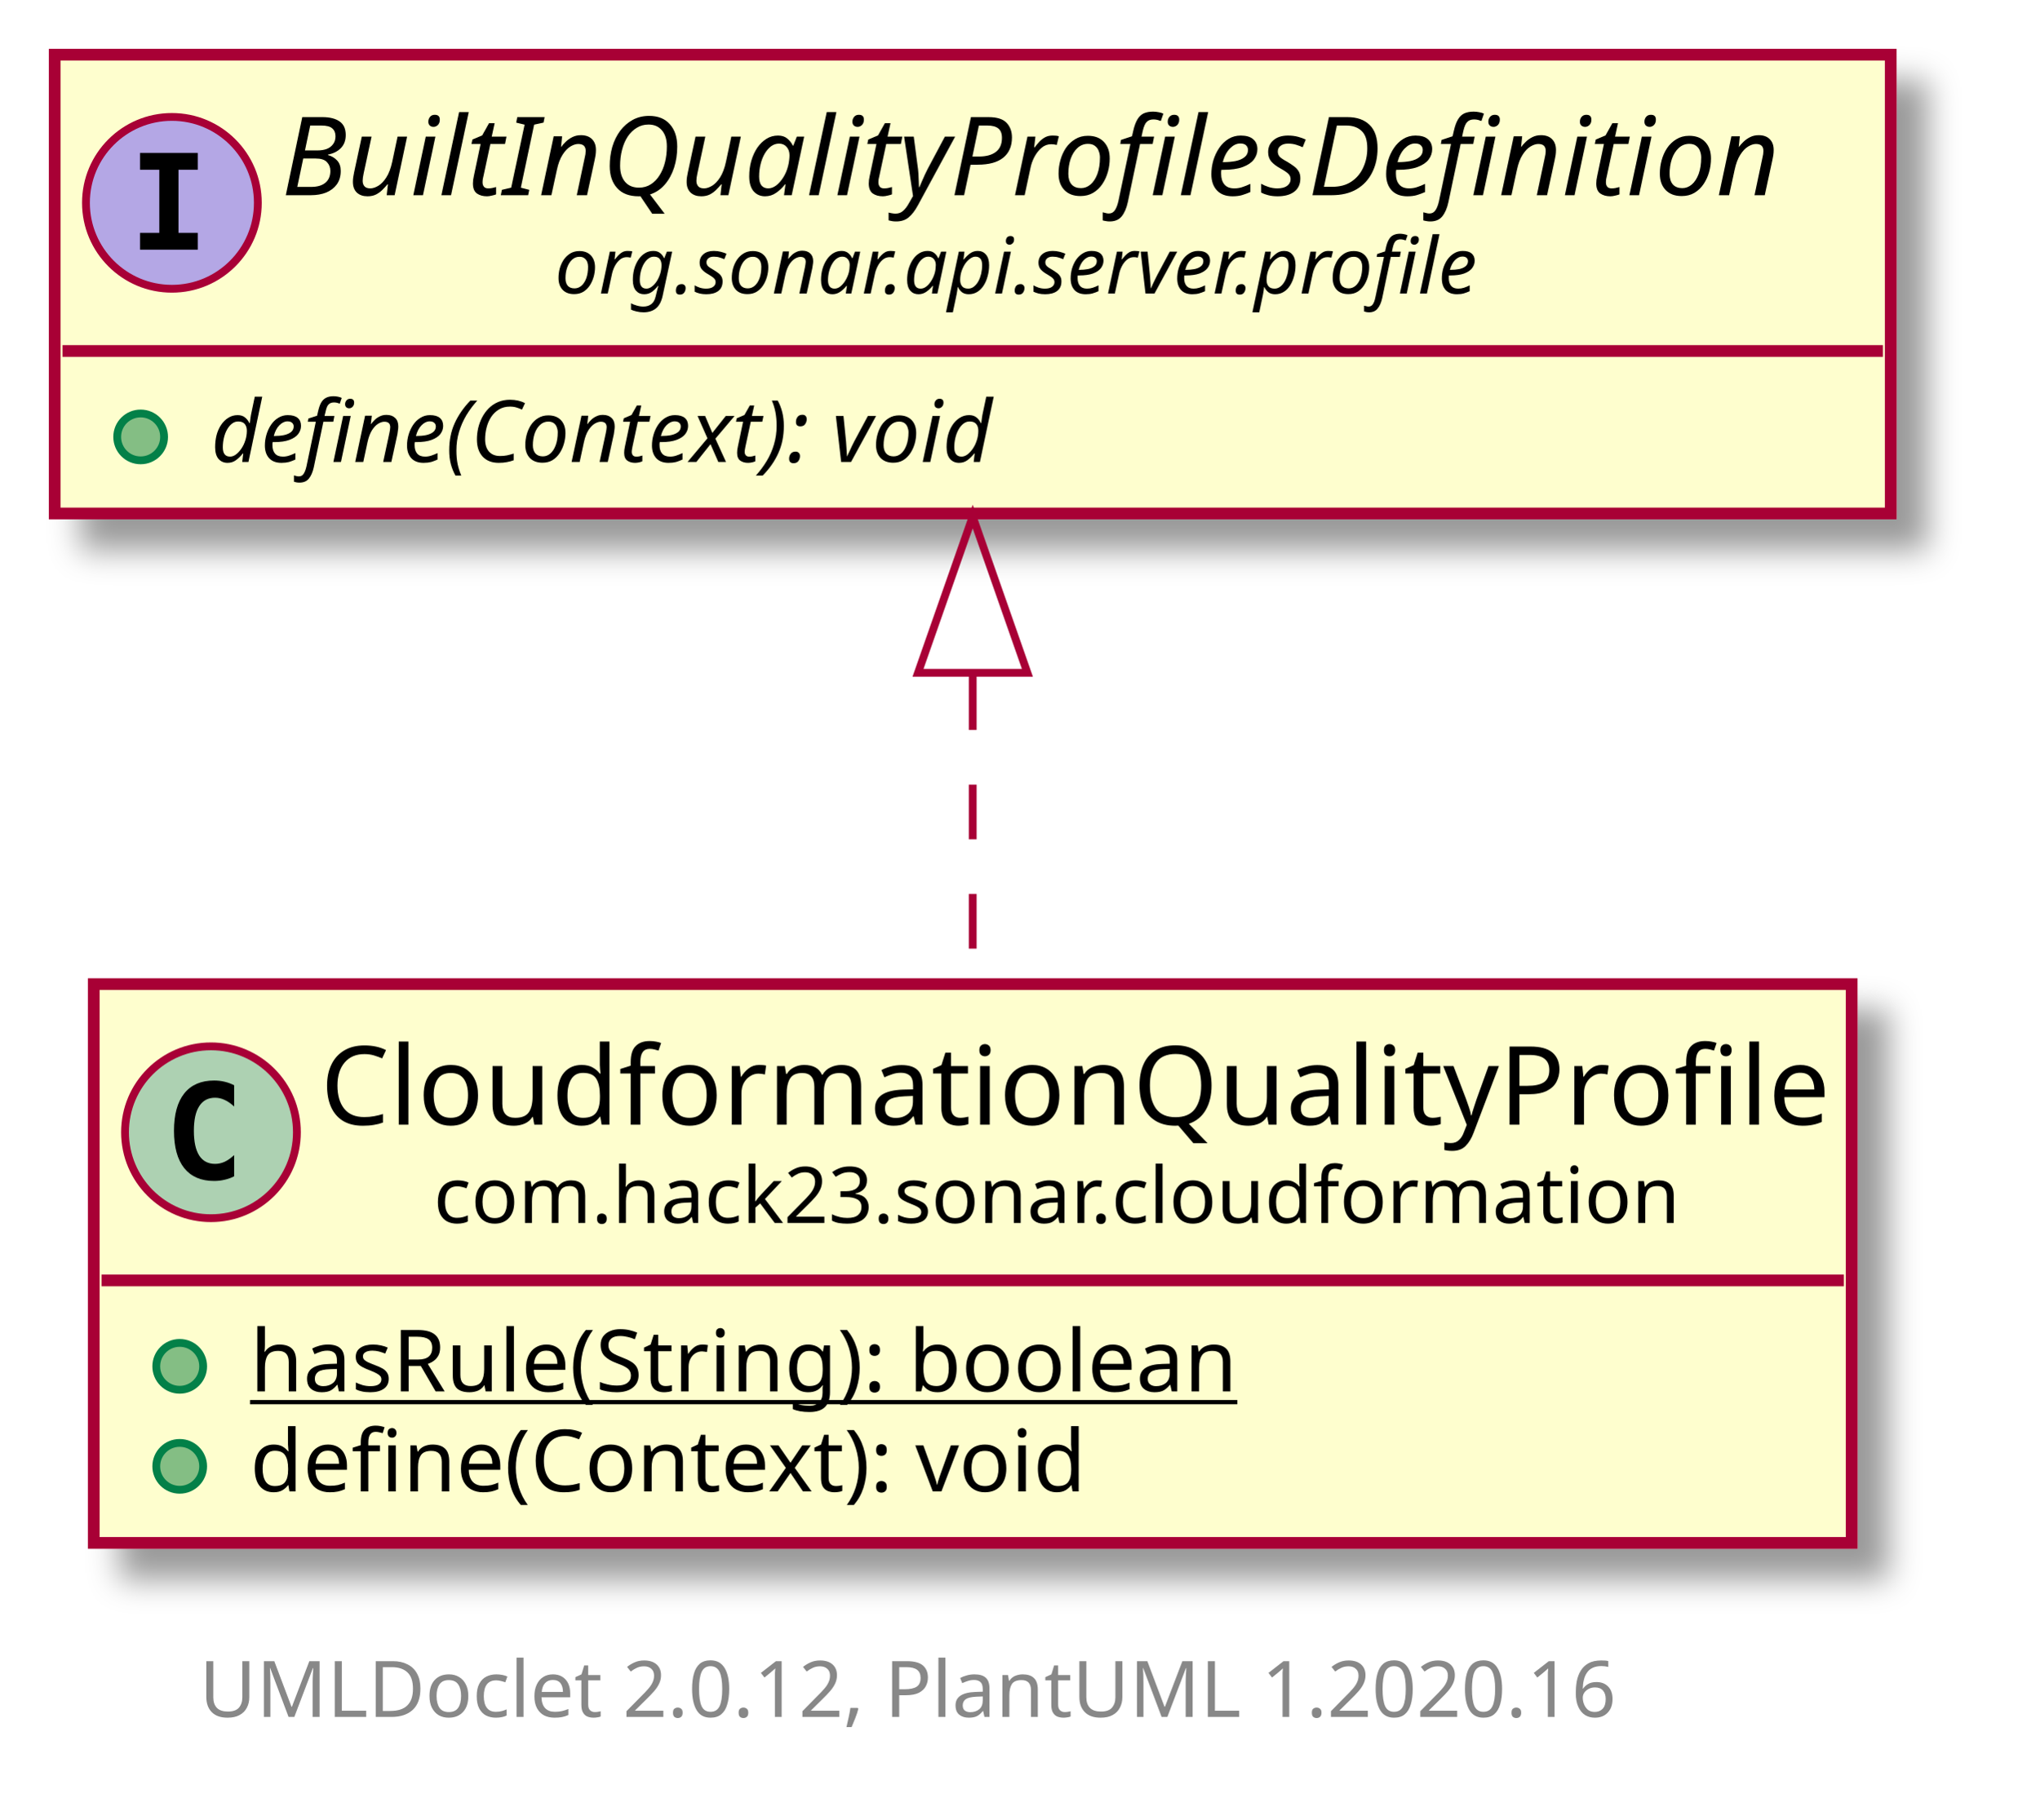
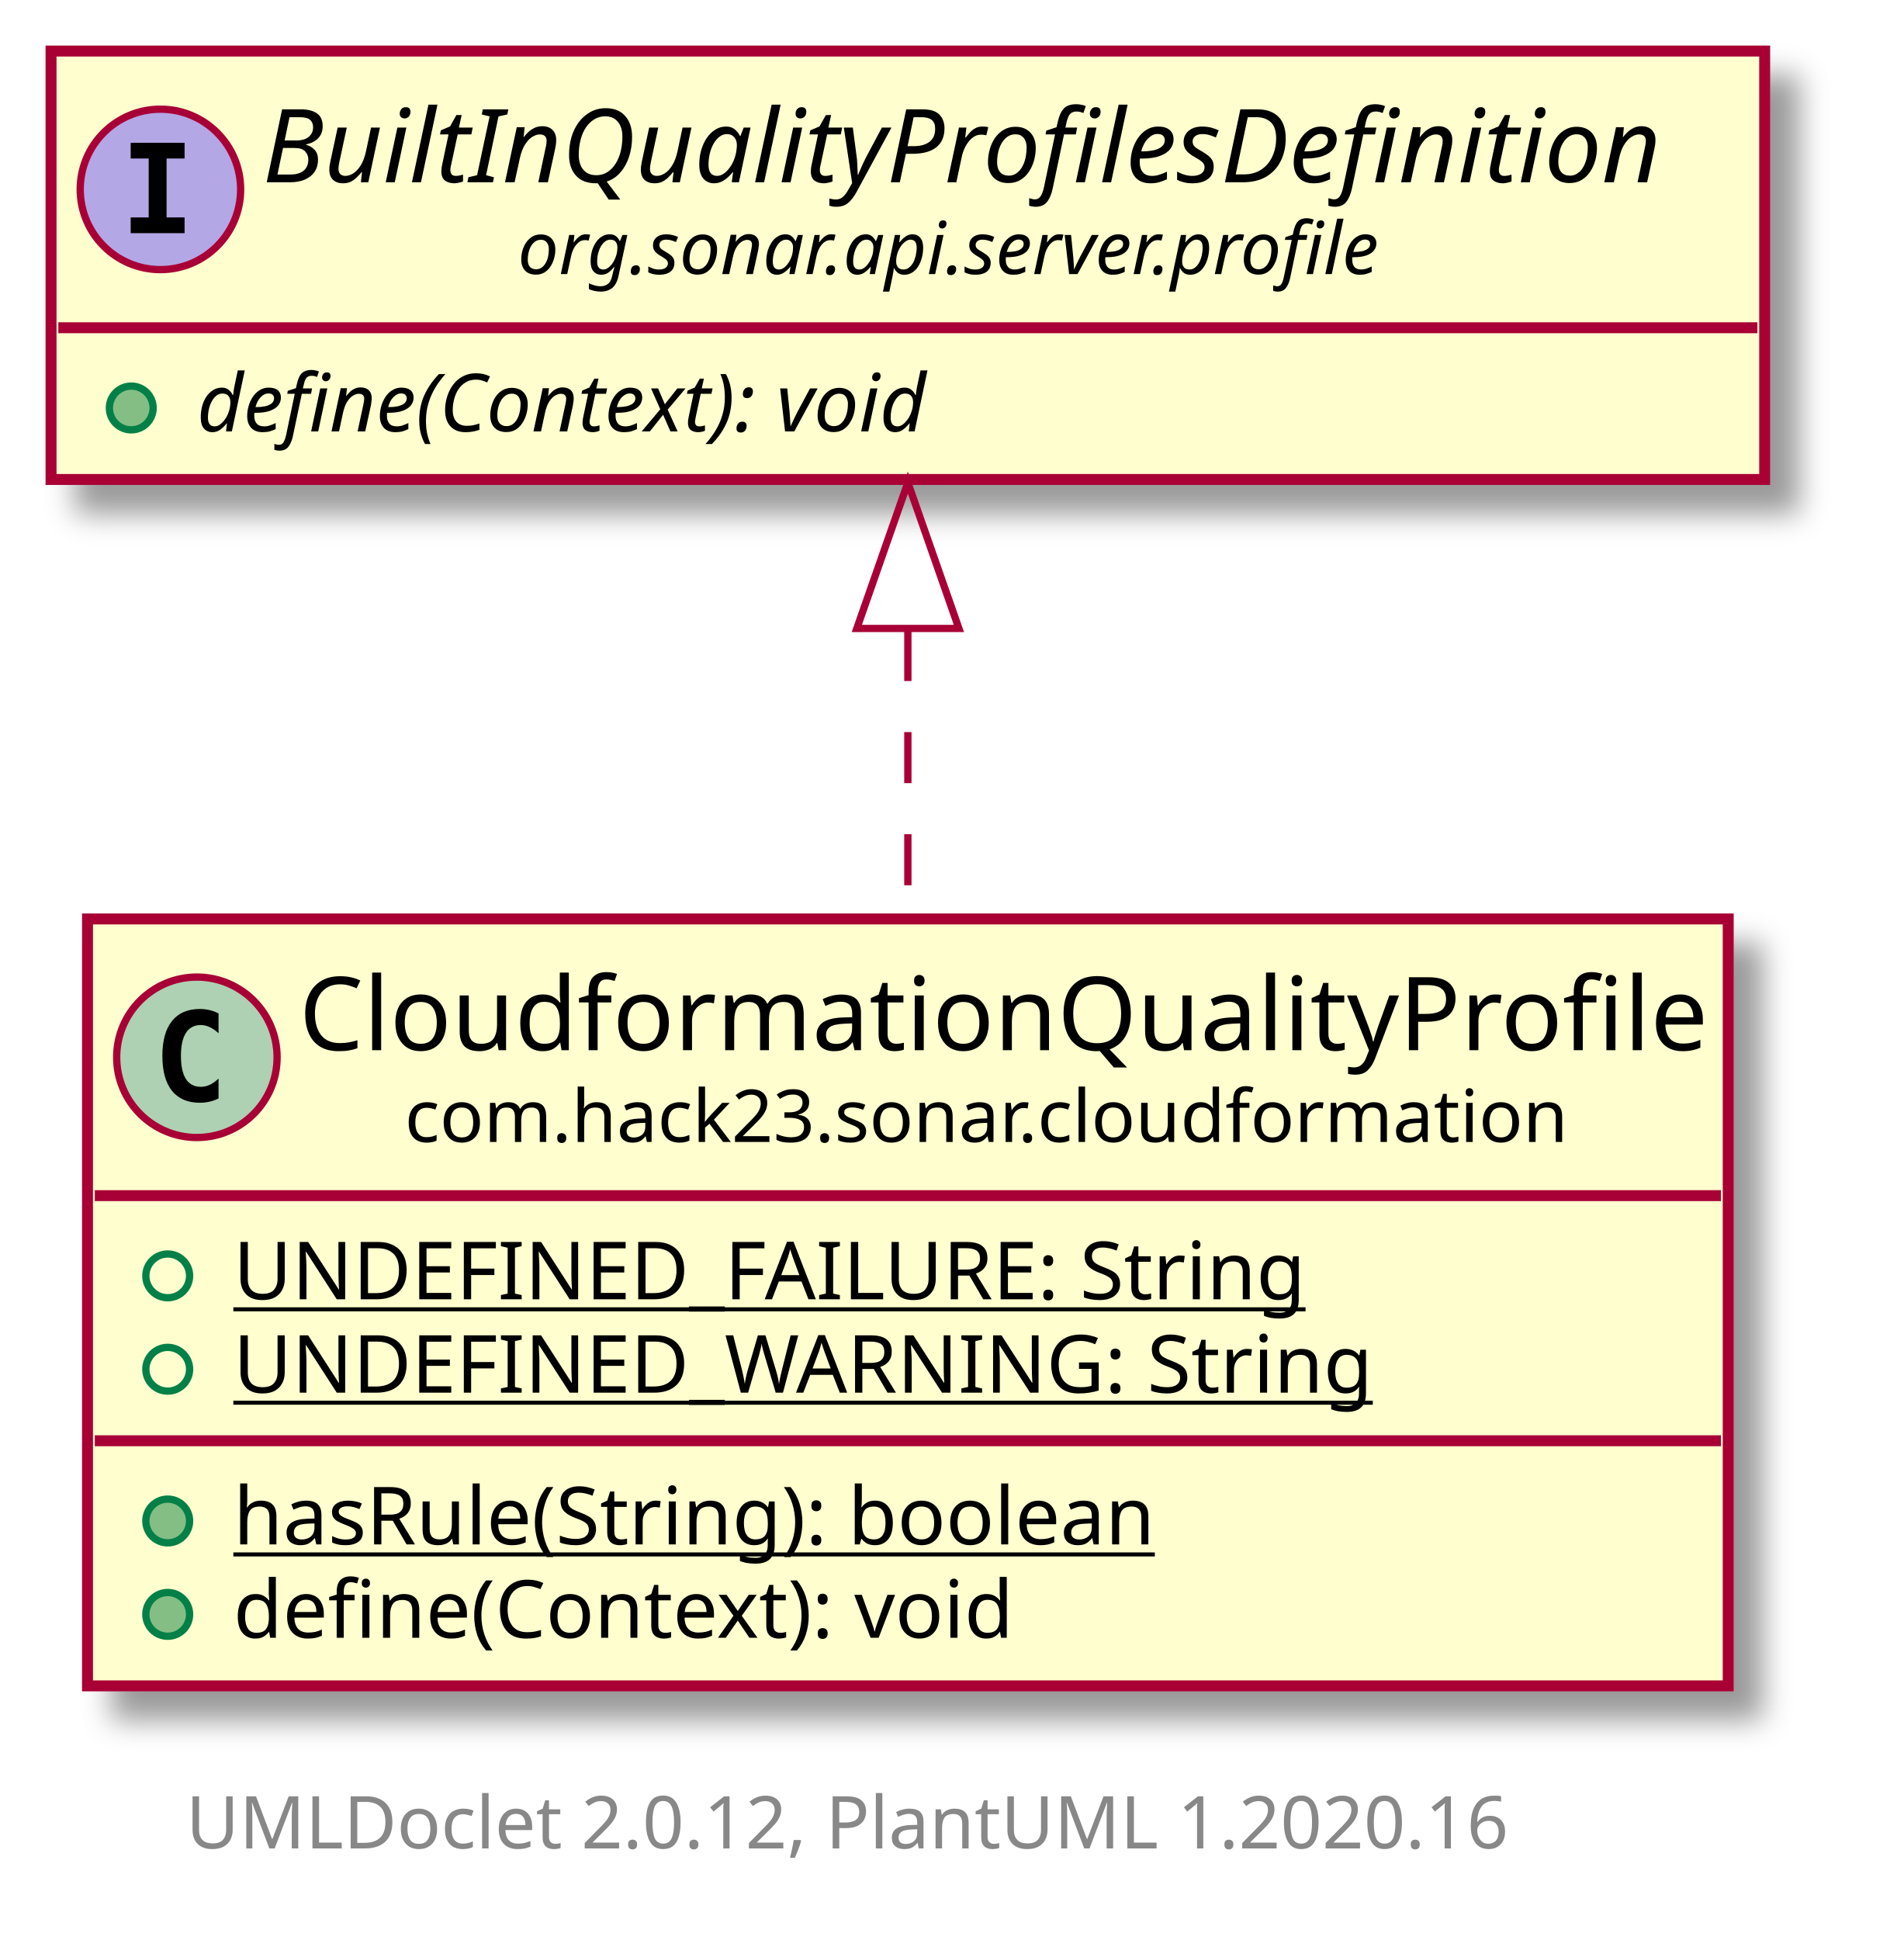
- <svg xmlns="http://www.w3.org/2000/svg" xmlns:xlink="http://www.w3.org/1999/xlink" contentScriptType="application/ecmascript" contentStyleType="text/css" height="233px" preserveAspectRatio="none" style="width:261px;height:233px;" version="1.1" viewBox="0 0 261 233" width="261px" zoomAndPan="magnify">
+ <svg xmlns="http://www.w3.org/2000/svg" xmlns:xlink="http://www.w3.org/1999/xlink" contentScriptType="application/ecmascript" contentStyleType="text/css" height="266px" preserveAspectRatio="none" style="width:261px;height:266px;" version="1.1" viewBox="0 0 261 266" width="261px" zoomAndPan="magnify">
  <defs>
-     <filter height="300%" id="f1lkq259ok5zz3" width="300%" x="-1" y="-1">
+     <filter height="300%" id="f1ku1uk20pmzf1" width="300%" x="-1" y="-1">
      <feGaussianBlur result="blurOut" stdDeviation="2.0" />
      <feColorMatrix in="blurOut" result="blurOut2" type="matrix" values="0 0 0 0 0 0 0 0 0 0 0 0 0 0 0 0 0 0 .4 0" />
      <feOffset dx="4.0" dy="4.0" in="blurOut2" result="blurOut3" />
      <feBlend in="SourceGraphic" in2="blurOut3" mode="normal" />
    </filter>
  </defs>
  <g>
    <a href="CloudformationQualityProfile.html" target="_top" title="CloudformationQualityProfile.html" xlink:actuate="onRequest" xlink:href="CloudformationQualityProfile.html" xlink:show="new" xlink:title="CloudformationQualityProfile.html" xlink:type="simple">
-       <rect codeLine="5" fill="#FEFECE" filter="url(#f1lkq259ok5zz3)" height="71.547" id="com.hack23.sonar.cloudformation.CloudformationQualityProfile" style="stroke: #A80036; stroke-width: 1.5;" width="225" x="12" y="126" />
+       <rect codeLine="5" fill="#FEFECE" filter="url(#f1ku1uk20pmzf1)" height="105.156" id="com.hack23.sonar.cloudformation.CloudformationQualityProfile" style="stroke: #A80036; stroke-width: 1.5;" width="225" x="12" y="126" />
      <ellipse cx="27" cy="144.969" fill="#ADD1B2" rx="11" ry="11" style="stroke: #A80036; stroke-width: 1.0;" />
      <path d="M29.969,150.609 Q29.391,150.906 28.75,151.047 Q28.109,151.203 27.406,151.203 Q24.906,151.203 23.578,149.562 Q22.266,147.906 22.266,144.781 Q22.266,141.656 23.578,140 Q24.906,138.344 27.406,138.344 Q28.109,138.344 28.75,138.5 Q29.406,138.656 29.969,138.953 L29.969,141.672 Q29.344,141.094 28.75,140.828 Q28.156,140.547 27.531,140.547 Q26.188,140.547 25.5,141.625 Q24.812,142.688 24.812,144.781 Q24.812,146.875 25.5,147.953 Q26.188,149.016 27.531,149.016 Q28.156,149.016 28.75,148.75 Q29.344,148.469 29.969,147.891 L29.969,150.609 Z " />
      <text fill="#000000" font-family="sans-serif" font-size="14" lengthAdjust="spacingAndGlyphs" textLength="193" x="41" y="143.995">CloudformationQualityProfile</text>
      <text fill="#000000" font-family="sans-serif" font-size="10" lengthAdjust="spacingAndGlyphs" textLength="164" x="55.5" y="156.579">com.hack23.sonar.cloudformation</text>
      <line style="stroke: #A80036; stroke-width: 1.5;" x1="13" x2="236" y1="163.938" y2="163.938" />
-       <ellipse cx="23" cy="174.938" fill="#84BE84" rx="3" ry="3" style="stroke: #038048; stroke-width: 1.0;" />
-       <text fill="#000000" font-family="sans-serif" font-size="11" lengthAdjust="spacingAndGlyphs" text-decoration="underline" textLength="140" x="32" y="178.148">hasRule(String): boolean</text>
-       <ellipse cx="23" cy="187.742" fill="#84BE84" rx="3" ry="3" style="stroke: #038048; stroke-width: 1.0;" />
-       <text fill="#000000" font-family="sans-serif" font-size="11" lengthAdjust="spacingAndGlyphs" textLength="117" x="32" y="190.953">define(Context): void</text>
+       <ellipse cx="23" cy="174.938" fill="none" rx="3" ry="3" style="stroke: #038048; stroke-width: 1.0;" />
+       <text fill="#000000" font-family="sans-serif" font-size="11" lengthAdjust="spacingAndGlyphs" text-decoration="underline" textLength="155" x="32" y="178.148">UNDEFINED_FAILURE: String</text>
+       <ellipse cx="23" cy="187.742" fill="none" rx="3" ry="3" style="stroke: #038048; stroke-width: 1.0;" />
+       <text fill="#000000" font-family="sans-serif" font-size="11" lengthAdjust="spacingAndGlyphs" text-decoration="underline" textLength="162" x="32" y="190.953">UNDEFINED_WARNING: String</text>
+       <line style="stroke: #A80036; stroke-width: 1.5;" x1="13" x2="236" y1="197.547" y2="197.547" />
+       <ellipse cx="23" cy="208.547" fill="#84BE84" rx="3" ry="3" style="stroke: #038048; stroke-width: 1.0;" />
+       <text fill="#000000" font-family="sans-serif" font-size="11" lengthAdjust="spacingAndGlyphs" text-decoration="underline" textLength="140" x="32" y="211.757">hasRule(String): boolean</text>
+       <ellipse cx="23" cy="221.352" fill="#84BE84" rx="3" ry="3" style="stroke: #038048; stroke-width: 1.0;" />
+       <text fill="#000000" font-family="sans-serif" font-size="11" lengthAdjust="spacingAndGlyphs" textLength="117" x="32" y="224.562">define(Context): void</text>
    </a>
-     <rect codeLine="10" fill="#FEFECE" filter="url(#f1lkq259ok5zz3)" height="58.742" id="org.sonar.api.server.profile.BuiltInQualityProfilesDefinition" style="stroke: #A80036; stroke-width: 1.5;" width="235" x="7" y="7" />
+     <rect codeLine="12" fill="#FEFECE" filter="url(#f1ku1uk20pmzf1)" height="58.742" id="org.sonar.api.server.profile.BuiltInQualityProfilesDefinition" style="stroke: #A80036; stroke-width: 1.5;" width="235" x="7" y="7" />
    <ellipse cx="22" cy="25.969" fill="#B4A7E5" rx="11" ry="11" style="stroke: #A80036; stroke-width: 1.0;" />
    <path d="M17.922,21.734 L17.922,19.578 L25.312,19.578 L25.312,21.734 L22.844,21.734 L22.844,29.812 L25.312,29.812 L25.312,31.969 L17.922,31.969 L17.922,29.812 L20.391,29.812 L20.391,21.734 L17.922,21.734 Z " />
    <text fill="#000000" font-family="sans-serif" font-size="14" font-style="italic" lengthAdjust="spacingAndGlyphs" textLength="203" x="36" y="24.995">BuiltInQualityProfilesDefinition</text>
    <text fill="#000000" font-family="sans-serif" font-size="10" font-style="italic" lengthAdjust="spacingAndGlyphs" textLength="133" x="71" y="37.579">org.sonar.api.server.profile</text>
    <line style="stroke: #A80036; stroke-width: 1.5;" x1="8" x2="241" y1="44.938" y2="44.938" />
    <ellipse cx="18" cy="55.938" fill="#84BE84" rx="3" ry="3" style="stroke: #038048; stroke-width: 1.0;" />
    <text fill="#000000" font-family="sans-serif" font-size="11" font-style="italic" lengthAdjust="spacingAndGlyphs" textLength="119" x="27" y="59.148">define(Context): void</text>
-     <path codeLine="14" d="M124.5,86.46 C124.5,99.64 124.5,113.64 124.5,125.9 " fill="none" id="org.sonar.api.server.profile.BuiltInQualityProfilesDefinition-backto-com.hack23.sonar.cloudformation.CloudformationQualityProfile" style="stroke: #A80036; stroke-width: 1.0; stroke-dasharray: 7.0,7.0;" />
-     <polygon fill="none" points="117.5,86.14,124.5,66.14,131.5,86.14,117.5,86.14" style="stroke: #A80036; stroke-width: 1.0;" />
-     <text fill="#888888" font-family="sans-serif" font-size="10" lengthAdjust="spacingAndGlyphs" textLength="192" x="25.5" y="219.829">UMLDoclet 2.0.12, PlantUML 1.2020.16</text>
+     <path codeLine="16" d="M124.5,86.38 C124.5,99.17 124.5,113.01 124.5,125.94 " fill="none" id="org.sonar.api.server.profile.BuiltInQualityProfilesDefinition-backto-com.hack23.sonar.cloudformation.CloudformationQualityProfile" style="stroke: #A80036; stroke-width: 1.0; stroke-dasharray: 7.0,7.0;" />
+     <polygon fill="none" points="117.5,86.17,124.5,66.17,131.5,86.17,117.5,86.17" style="stroke: #A80036; stroke-width: 1.0;" />
+     <text fill="#888888" font-family="sans-serif" font-size="10" lengthAdjust="spacingAndGlyphs" textLength="192" x="25.5" y="253.439">UMLDoclet 2.0.12, PlantUML 1.2020.16</text>
  </g>
</svg>
